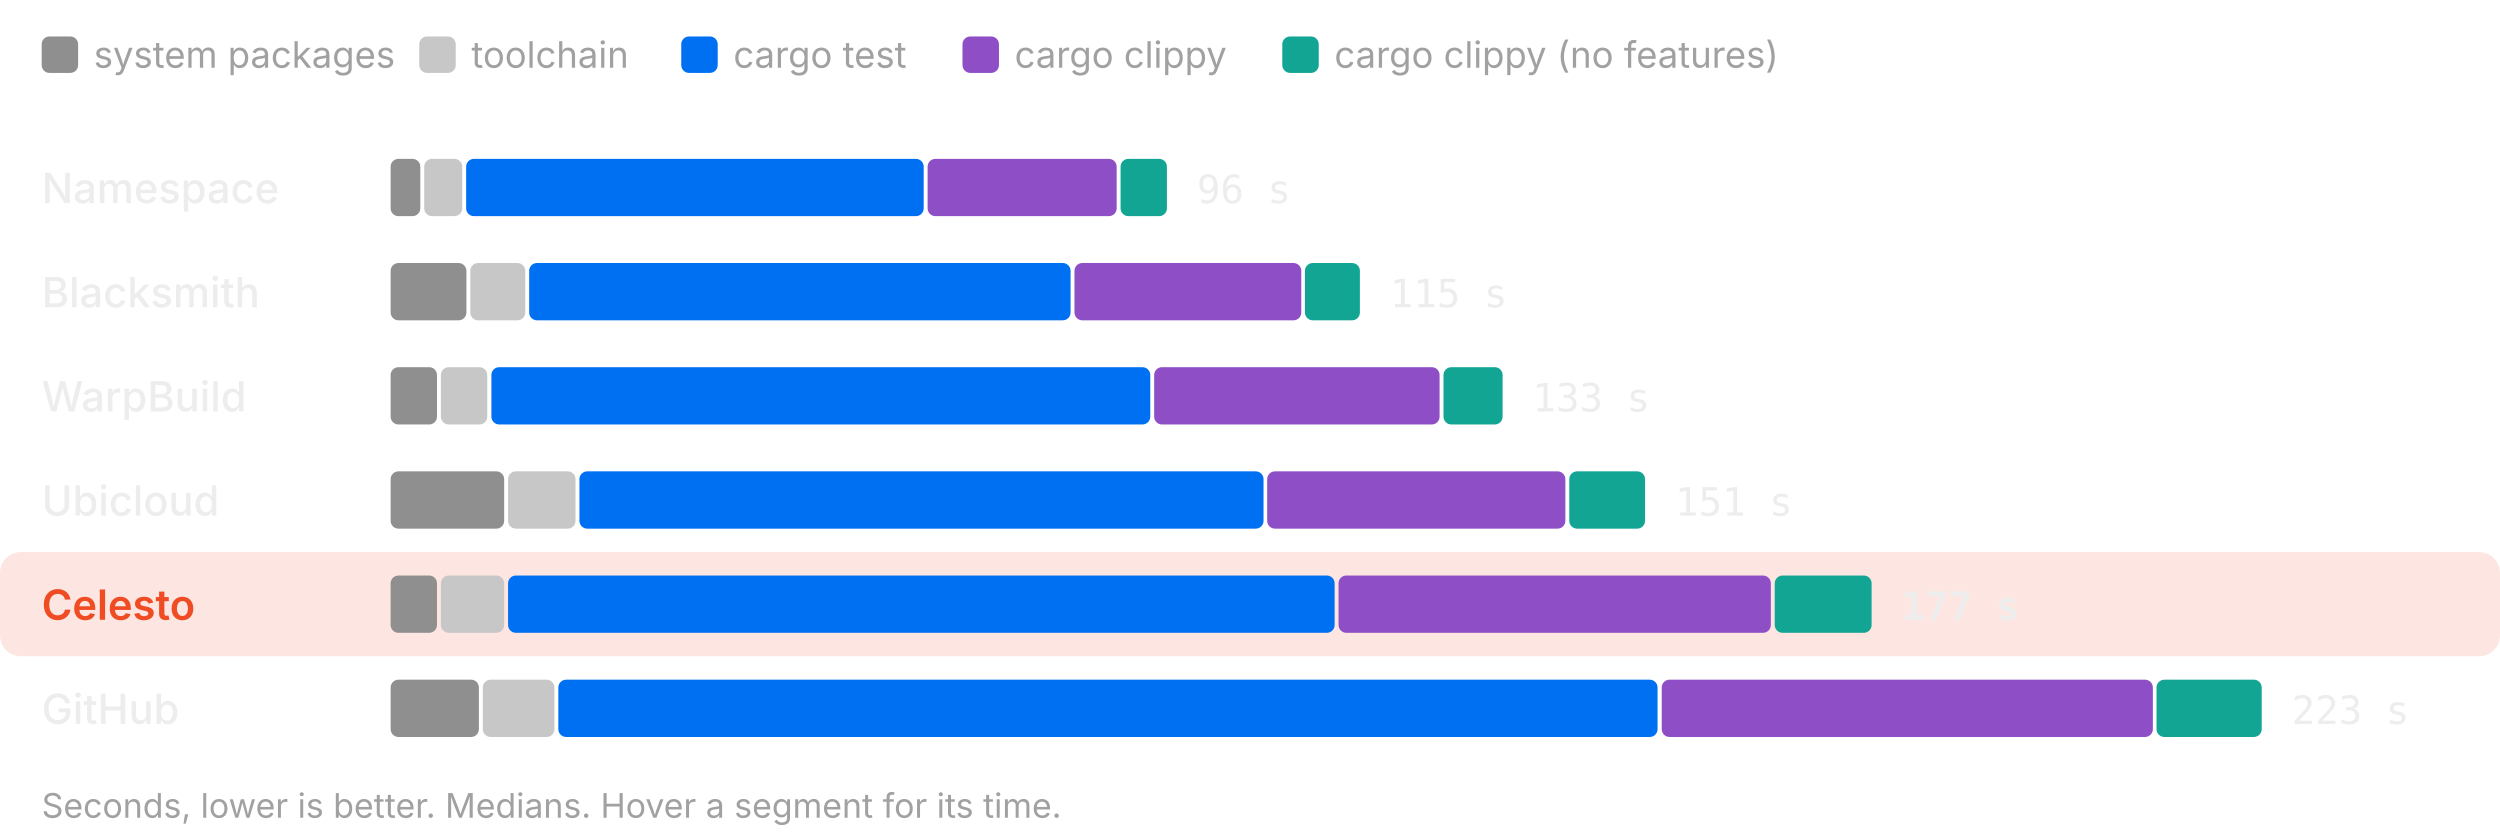
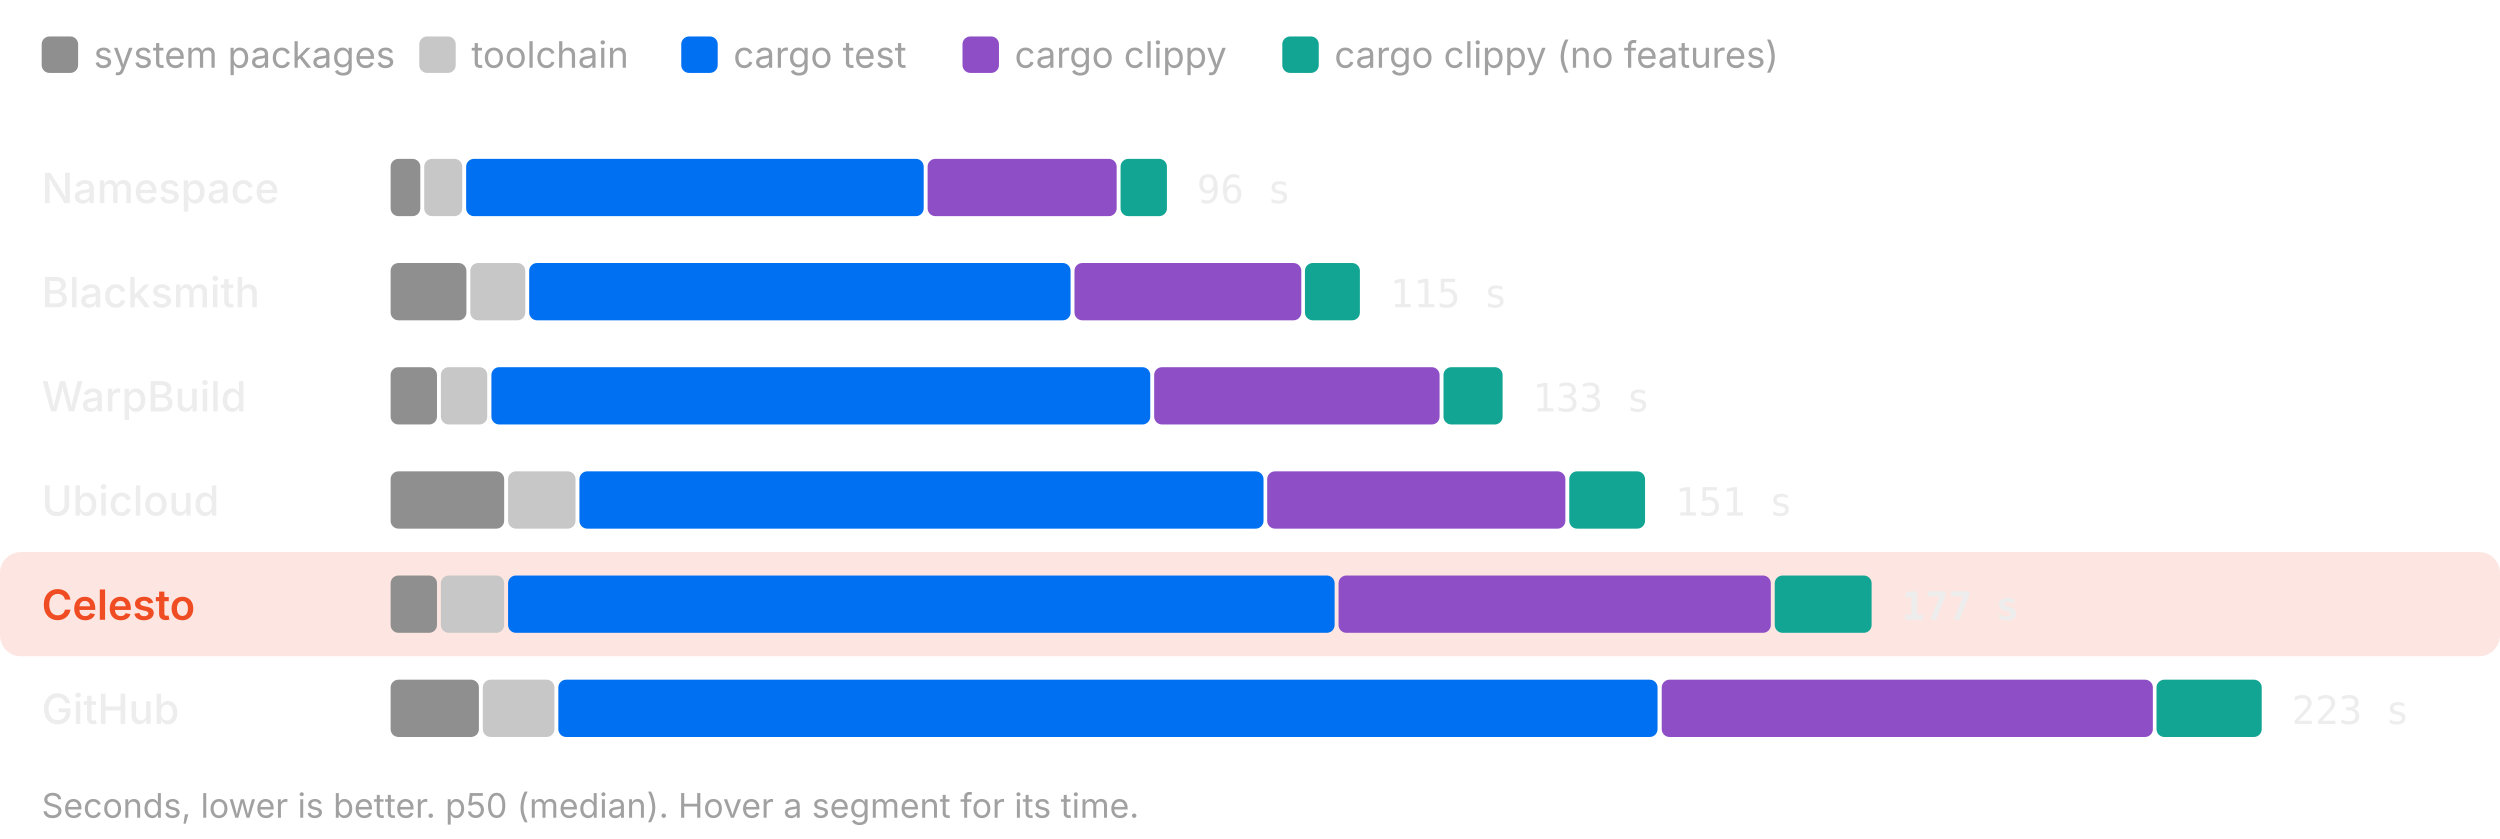
<svg xmlns="http://www.w3.org/2000/svg" viewBox="0 0 960 322" font-family="Geist,Inter,-apple-system,BlinkMacSystemFont,Segoe UI,sans-serif">
  <style>.t{fill:#ededed}.m{fill:#a1a1a1}.hl{fill:#F04C24;fill-opacity:.14}.n{fill:#8f8f8f;fill-opacity:.16}</style>
  <rect x="16" y="14" width="14" height="14" rx="3" fill="#8f8f8f" />
  <text x="36" y="26" font-size="14" class="m">system packages</text>
  <rect x="161" y="14" width="14" height="14" rx="3" fill="#c7c7c7" />
  <text x="181" y="26" font-size="14" class="m">toolchain</text>
  <rect x="261.6" y="14" width="14" height="14" rx="3" fill="#0070f3" />
  <text x="281.6" y="26" font-size="14" class="m">cargo test</text>
  <rect x="369.6" y="14" width="14" height="14" rx="3" fill="#8e4ec6" />
  <text x="389.6" y="26" font-size="14" class="m">cargo clippy</text>
  <rect x="492.4" y="14" width="14" height="14" rx="3" fill="#12a594" />
  <text x="512.4" y="26" font-size="14" class="m">cargo clippy (no features)</text>
  <text x="16" y="78" font-size="16" font-weight="500" class="t">Namespace</text>
  <rect x="150.0" y="61" width="11.4" height="22" rx="3" fill="#8f8f8f" />
  <rect x="162.9" y="61" width="14.6" height="22" rx="3" fill="#c7c7c7" />
  <rect x="179.0" y="61" width="175.7" height="22" rx="3" fill="#0070f3" />
  <rect x="356.2" y="61" width="72.6" height="22" rx="3" fill="#8e4ec6" />
  <rect x="430.3" y="61" width="17.8" height="22" rx="3" fill="#12a594" />
  <text x="459.597" y="78" font-size="15" font-weight="400" font-family="Geist Mono,SFMono-Regular,Menlo,Consolas,monospace" class="t">96 s</text>
  <text x="16" y="118" font-size="16" font-weight="500" class="t">Blacksmith</text>
  <rect x="150.0" y="101" width="29.1" height="22" rx="3" fill="#8f8f8f" />
  <rect x="180.6" y="101" width="21.1" height="22" rx="3" fill="#c7c7c7" />
  <rect x="203.2" y="101" width="207.9" height="22" rx="3" fill="#0070f3" />
  <rect x="412.6" y="101" width="87.1" height="22" rx="3" fill="#8e4ec6" />
  <rect x="501.1" y="101" width="21.1" height="22" rx="3" fill="#12a594" />
  <text x="533.691" y="118" font-size="15" font-weight="400" font-family="Geist Mono,SFMono-Regular,Menlo,Consolas,monospace" class="t">115 s</text>
  <text x="16" y="158" font-size="16" font-weight="500" class="t">WarpBuild</text>
  <rect x="150.0" y="141" width="17.8" height="22" rx="3" fill="#8f8f8f" />
  <rect x="169.3" y="141" width="17.8" height="22" rx="3" fill="#c7c7c7" />
  <rect x="188.7" y="141" width="253.0" height="22" rx="3" fill="#0070f3" />
  <rect x="443.2" y="141" width="109.6" height="22" rx="3" fill="#8e4ec6" />
  <rect x="554.3" y="141" width="22.7" height="22" rx="3" fill="#12a594" />
  <text x="588.456" y="158" font-size="15" font-weight="400" font-family="Geist Mono,SFMono-Regular,Menlo,Consolas,monospace" class="t">133 s</text>
  <text x="16" y="198" font-size="16" font-weight="500" class="t">Ubicloud</text>
  <rect x="150.0" y="181" width="43.6" height="22" rx="3" fill="#8f8f8f" />
  <rect x="195.1" y="181" width="25.9" height="22" rx="3" fill="#c7c7c7" />
  <rect x="222.5" y="181" width="262.7" height="22" rx="3" fill="#0070f3" />
  <rect x="486.6" y="181" width="114.5" height="22" rx="3" fill="#8e4ec6" />
  <rect x="602.6" y="181" width="29.1" height="22" rx="3" fill="#12a594" />
  <text x="643.221" y="198" font-size="15" font-weight="400" font-family="Geist Mono,SFMono-Regular,Menlo,Consolas,monospace" class="t">151 s</text>
  <rect x="0" y="212" width="960" height="40" rx="8" class="hl" />
  <text x="16" y="238" font-size="16" font-weight="600" fill="#F04C24">Celesto</text>
  <rect x="150.0" y="221" width="17.8" height="22" rx="3" fill="#8f8f8f" />
  <rect x="169.3" y="221" width="24.3" height="22" rx="3" fill="#c7c7c7" />
  <rect x="195.1" y="221" width="317.4" height="22" rx="3" fill="#0070f3" />
  <rect x="514.0" y="221" width="166.0" height="22" rx="3" fill="#8e4ec6" />
  <rect x="681.5" y="221" width="37.2" height="22" rx="3" fill="#12a594" />
  <text x="730.201" y="238" font-size="15" font-weight="600" font-family="Geist Mono,SFMono-Regular,Menlo,Consolas,monospace" class="t">177 s</text>
  <text x="16" y="278" font-size="16" font-weight="500" class="t">GitHub</text>
  <rect x="150.0" y="261" width="33.9" height="22" rx="3" fill="#8f8f8f" />
  <rect x="185.4" y="261" width="27.5" height="22" rx="3" fill="#c7c7c7" />
  <rect x="214.4" y="261" width="422.1" height="22" rx="3" fill="#0070f3" />
  <rect x="638.1" y="261" width="188.6" height="22" rx="3" fill="#8e4ec6" />
  <rect x="828.1" y="261" width="40.4" height="22" rx="3" fill="#12a594" />
  <text x="880" y="278" font-size="15" font-weight="400" font-family="Geist Mono,SFMono-Regular,Menlo,Consolas,monospace" class="t">223 s</text>
-   <text x="16" y="314" font-size="13" class="m">Seconds, lower is better. Medians. Hover a segment for its time.</text>
+   <text x="16" y="314" font-size="13" class="m">Seconds, lower is better. p50 (median). Hover a segment for its time.</text>
</svg>
